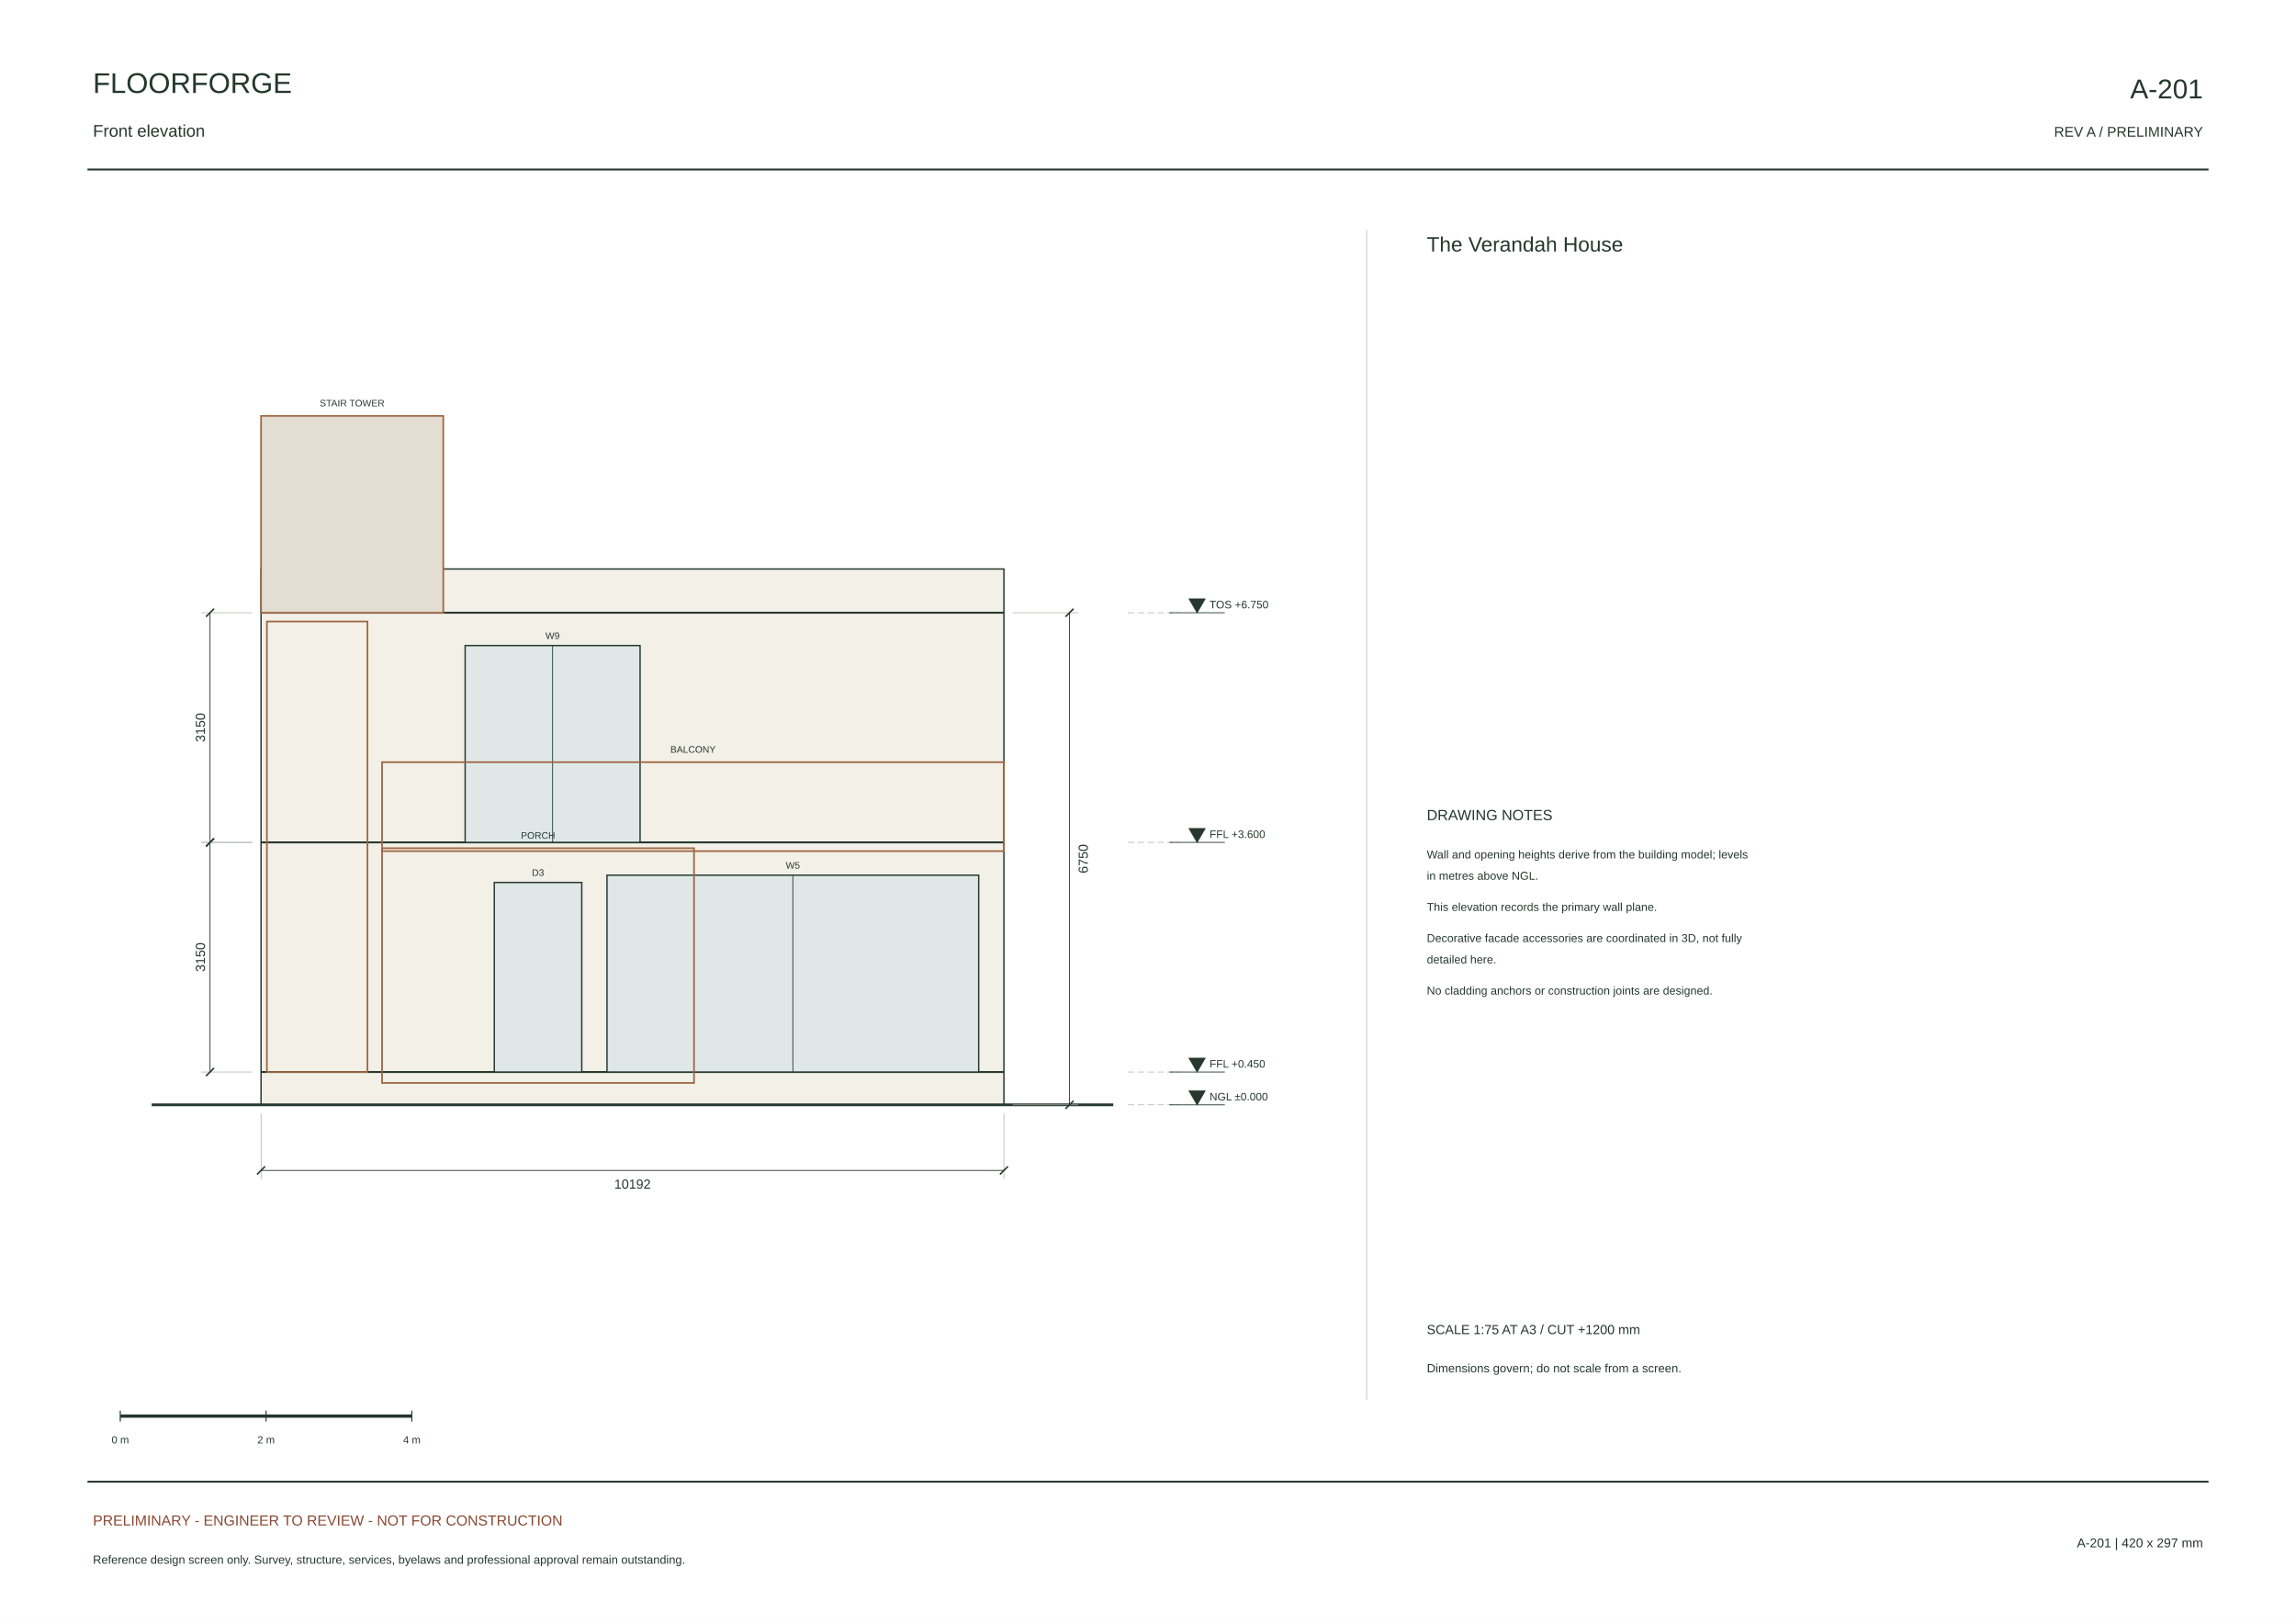
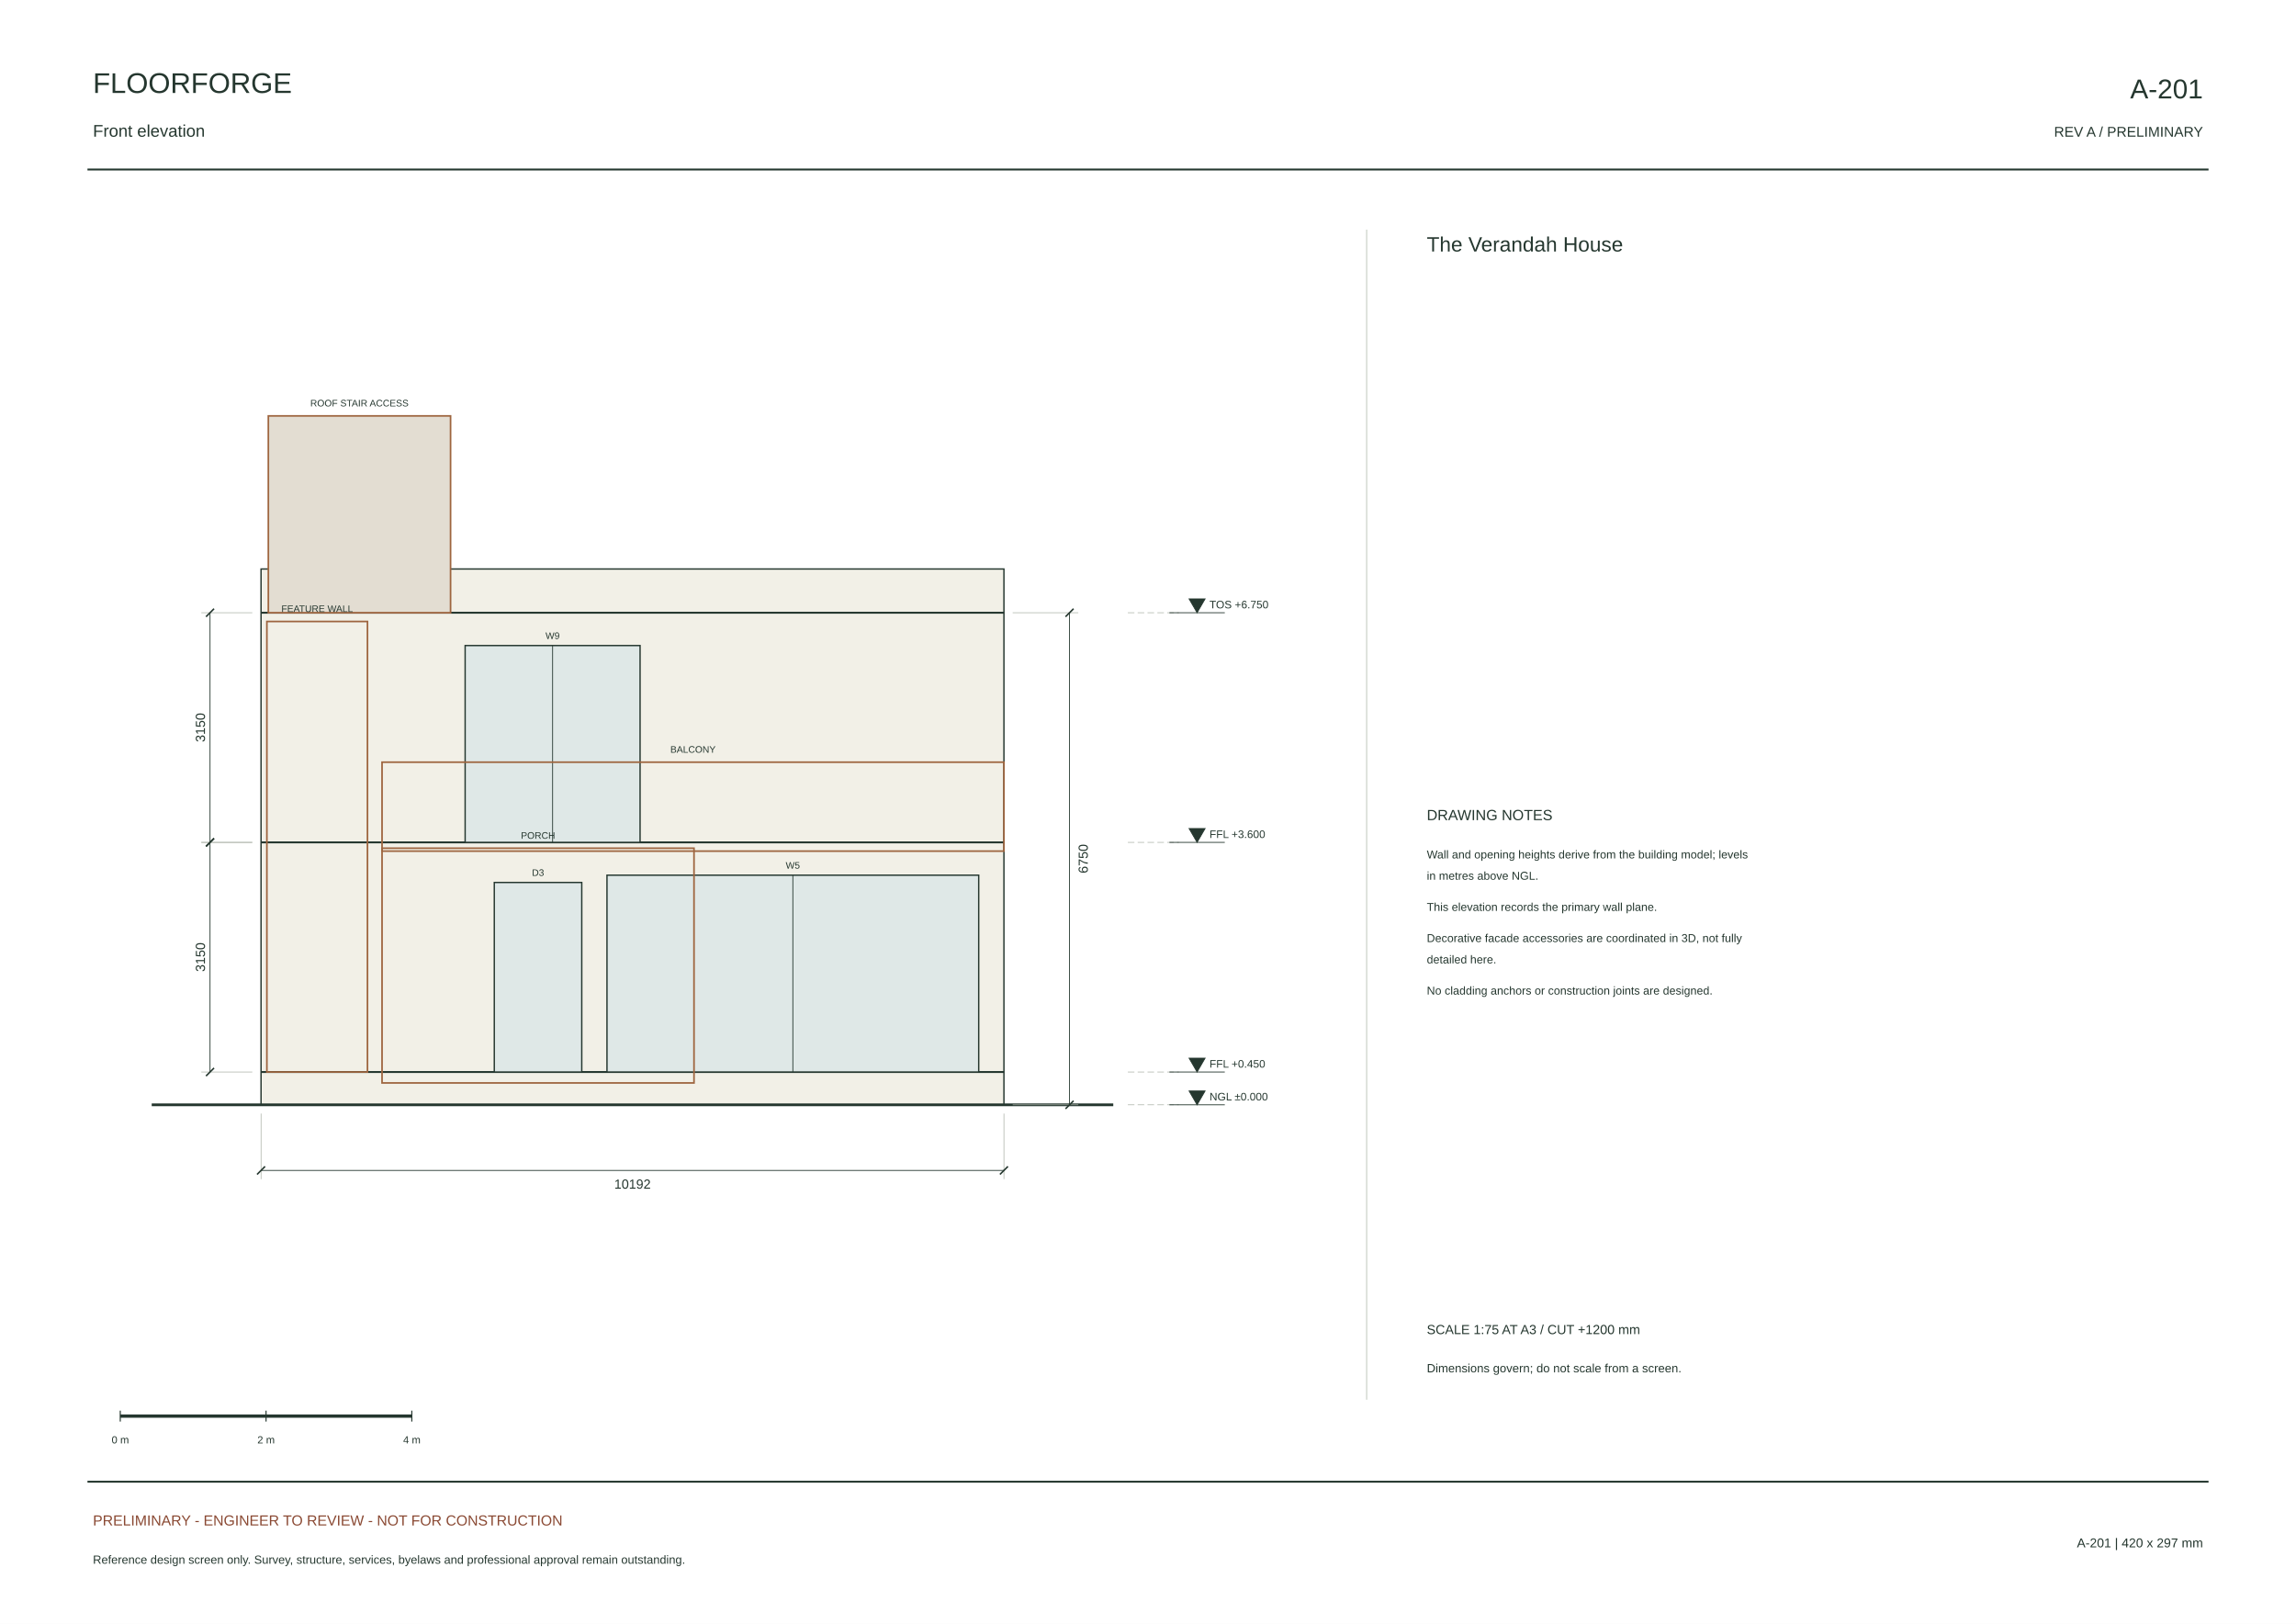
<svg xmlns="http://www.w3.org/2000/svg" width="420mm" height="297mm" viewBox="0 0 420 297">
  <rect width="420" height="297" fill="white" />
  <g font-family="Arial,Helvetica,sans-serif">
    <path d="M 16 31 H 404 M 16 271 H 404" stroke="#25372f" stroke-width=".35" />
    <text x="17" y="17" fill="#25372f" font-size="5.2" text-anchor="start">FLOORFORGE</text>
    <text x="17" y="25" fill="#25372f" font-size="3.1" text-anchor="start">Front elevation</text>
    <text x="403" y="18" fill="#25372f" font-size="5" text-anchor="end">A-201</text>
    <text x="403" y="25" fill="#25372f" font-size="2.6" text-anchor="end">REV A / PRELIMINARY</text>
    <polygon points="47.753,202.067 183.647,202.067 183.647,104.067 47.753,104.067" fill="#f2f0e7" stroke="#25372f" stroke-width="0.25" />
    <path d="M 27.753 202.067 L 203.647 202.067" fill="none" stroke="#25372f" stroke-width="0.5" />
    <path d="M 47.753 196.067 L 183.647 196.067" fill="none" stroke="#25372f" stroke-width="0.35" />
    <path d="M 47.753 154.067 L 183.647 154.067" fill="none" stroke="#25372f" stroke-width="0.35" />
    <path d="M 47.753 112.067 L 183.647 112.067" fill="none" stroke="#25372f" stroke-width="0.35" />
+     <polygon points="49.087,112.067 82.42,112.067 82.42,76.067 49.087,76.067" fill="#e3ddd2" stroke="#9e653f" stroke-width="0.3" />
+     <text x="65.753" y="74.333" fill="#25372f" font-size="1.733" text-anchor="middle">ROOF STAIR ACCESS</text>
    <polygon points="90.42,196.067 106.42,196.067 106.42,161.4 90.42,161.4" fill="#dfe8e7" stroke="#25372f" stroke-width="0.25" />
    <text x="98.42" y="160.2" fill="#25372f" font-size="1.733" text-anchor="middle">D3</text>
    <polygon points="111.033,196.067 179.033,196.067 179.033,160.067 111.033,160.067" fill="#dfe8e7" stroke="#25372f" stroke-width="0.25" />
    <path d="M 145.033 196.067 L 145.033 160.067" fill="none" stroke="#25372f" stroke-width="0.15" />
    <text x="145.033" y="158.867" fill="#25372f" font-size="1.733" text-anchor="middle">W5</text>
    <polygon points="85.087,154.067 117.087,154.067 117.087,118.067 85.087,118.067" fill="#dfe8e7" stroke="#25372f" stroke-width="0.25" />
    <path d="M 101.087 154.067 L 101.087 118.067" fill="none" stroke="#25372f" stroke-width="0.15" />
    <text x="101.087" y="116.867" fill="#25372f" font-size="1.733" text-anchor="middle">W9</text>
    <polygon points="69.887,198.067 126.953,198.067 126.953,155.133 69.887,155.133" fill="none" stroke="#9e653f" stroke-width="0.3" />
    <text x="98.42" y="153.4" fill="#25372f" font-size="1.733" text-anchor="middle">PORCH</text>
    <polygon points="69.887,155.667 183.647,155.667 183.647,139.4 69.887,139.4" fill="none" stroke="#9e653f" stroke-width="0.3" />
    <text x="126.767" y="137.667" fill="#25372f" font-size="1.733" text-anchor="middle">BALCONY</text>
    <polygon points="48.82,196.067 67.22,196.067 67.22,113.667 48.82,113.667" fill="none" stroke="#9e653f" stroke-width="0.3" />
    <text x="58.02" y="111.933" fill="#25372f" font-size="1.733" text-anchor="middle">FEATURE WALL</text>
-     <polygon points="47.753,112.067 81.087,112.067 81.087,76.067 47.753,76.067" fill="#e3ddd2" stroke="#9e653f" stroke-width="0.3" />
-     <text x="64.42" y="74.333" fill="#25372f" font-size="1.733" text-anchor="middle">STAIR TOWER</text>
    <path d="M 47.753 203.667 L 47.753 215.667" fill="none" stroke="#a8afa4" stroke-width="0.12" />
    <path d="M 183.647 203.667 L 183.647 215.667" fill="none" stroke="#a8afa4" stroke-width="0.12" />
    <path d="M 47.753 214.067 L 183.647 214.067" fill="none" stroke="#25372f" stroke-width="0.15" />
    <path d="M 47.02 214.8 L 48.487 213.333" fill="none" stroke="#25372f" stroke-width="0.28" />
    <path d="M 182.913 214.8 L 184.38 213.333" fill="none" stroke="#25372f" stroke-width="0.28" />
    <text x="115.7" y="217.4" fill="#25372f" font-size="2.4" text-anchor="middle">10192</text>
    <path d="M 185.247 202.067 L 197.247 202.067" fill="none" stroke="#a8afa4" stroke-width="0.12" />
    <path d="M 185.247 112.067 L 197.247 112.067" fill="none" stroke="#a8afa4" stroke-width="0.12" />
    <path d="M 195.647 202.067 L 195.647 112.067" fill="none" stroke="#25372f" stroke-width="0.15" />
    <path d="M 194.913 202.8 L 196.38 201.333" fill="none" stroke="#25372f" stroke-width="0.28" />
    <path d="M 194.913 112.8 L 196.38 111.333" fill="none" stroke="#25372f" stroke-width="0.28" />
    <text x="198.98" y="157.067" fill="#25372f" font-size="2.4" text-anchor="middle" transform="rotate(-90.0 198.98 157.0667)">6750</text>
    <path d="M 46.153 196.067 L 36.82 196.067" fill="none" stroke="#a8afa4" stroke-width="0.12" />
    <path d="M 46.153 154.067 L 36.82 154.067" fill="none" stroke="#a8afa4" stroke-width="0.12" />
    <path d="M 38.42 196.067 L 38.42 154.067" fill="none" stroke="#25372f" stroke-width="0.15" />
    <path d="M 37.687 196.8 L 39.153 195.333" fill="none" stroke="#25372f" stroke-width="0.28" />
    <path d="M 37.687 154.8 L 39.153 153.333" fill="none" stroke="#25372f" stroke-width="0.28" />
    <text x="37.487" y="175.067" fill="#25372f" font-size="2.4" text-anchor="middle" transform="rotate(-90.0 37.4867 175.0667)">3150</text>
    <path d="M 46.153 154.067 L 36.82 154.067" fill="none" stroke="#a8afa4" stroke-width="0.12" />
    <path d="M 46.153 112.067 L 36.82 112.067" fill="none" stroke="#a8afa4" stroke-width="0.12" />
    <path d="M 38.42 154.067 L 38.42 112.067" fill="none" stroke="#25372f" stroke-width="0.15" />
    <path d="M 37.687 154.8 L 39.153 153.333" fill="none" stroke="#25372f" stroke-width="0.28" />
    <path d="M 37.687 112.8 L 39.153 111.333" fill="none" stroke="#25372f" stroke-width="0.28" />
    <text x="37.487" y="133.067" fill="#25372f" font-size="2.4" text-anchor="middle" transform="rotate(-90.0 37.4867 133.0667)">3150</text>
    <path d="M 206.313 202.067 L 215.647 202.067" fill="none" stroke="#a8afa4" stroke-width="0.12" stroke-dasharray="1.2 .6" />
    <polygon points="217.513,199.533 220.447,199.533 218.98,202.067" fill="#25372f" stroke="#25372f" stroke-width="0.15" />
    <path d="M 213.913 202.067 L 224.047 202.067" fill="none" stroke="#25372f" stroke-width="0.15" />
    <text x="221.247" y="201.267" fill="#25372f" font-size="2.0" text-anchor="start">NGL ±0.000</text>
    <path d="M 206.313 196.067 L 215.647 196.067" fill="none" stroke="#a8afa4" stroke-width="0.12" stroke-dasharray="1.2 .6" />
    <polygon points="217.513,193.533 220.447,193.533 218.98,196.067" fill="#25372f" stroke="#25372f" stroke-width="0.15" />
    <path d="M 213.913 196.067 L 224.047 196.067" fill="none" stroke="#25372f" stroke-width="0.15" />
    <text x="221.247" y="195.267" fill="#25372f" font-size="2.0" text-anchor="start">FFL +0.450</text>
    <path d="M 206.313 154.067 L 215.647 154.067" fill="none" stroke="#a8afa4" stroke-width="0.12" stroke-dasharray="1.2 .6" />
    <polygon points="217.513,151.533 220.447,151.533 218.98,154.067" fill="#25372f" stroke="#25372f" stroke-width="0.15" />
    <path d="M 213.913 154.067 L 224.047 154.067" fill="none" stroke="#25372f" stroke-width="0.15" />
    <text x="221.247" y="153.267" fill="#25372f" font-size="2.0" text-anchor="start">FFL +3.600</text>
    <path d="M 206.313 112.067 L 215.647 112.067" fill="none" stroke="#a8afa4" stroke-width="0.12" stroke-dasharray="1.2 .6" />
    <polygon points="217.513,109.533 220.447,109.533 218.98,112.067" fill="#25372f" stroke="#25372f" stroke-width="0.15" />
    <path d="M 213.913 112.067 L 224.047 112.067" fill="none" stroke="#25372f" stroke-width="0.15" />
    <text x="221.247" y="111.267" fill="#25372f" font-size="2.0" text-anchor="start">TOS +6.750</text>
    <path d="M 250 42 V 256" stroke="#c9d0c7" stroke-width=".2" />
    <text x="261" y="46" fill="#25372f" font-size="3.8" text-anchor="start">The Verandah House</text>
    <text x="261" y="150" fill="#25372f" font-size="2.7" text-anchor="start">DRAWING NOTES</text>
    <text x="261" y="157" fill="#25372f" font-size="2.1" text-anchor="start">Wall and opening heights derive from the building model; levels</text>
    <text x="261" y="160.9" fill="#25372f" font-size="2.1" text-anchor="start">in metres above NGL.</text>
    <text x="261" y="166.6" fill="#25372f" font-size="2.1" text-anchor="start">This elevation records the primary wall plane.</text>
    <text x="261" y="172.3" fill="#25372f" font-size="2.1" text-anchor="start">Decorative facade accessories are coordinated in 3D, not fully</text>
    <text x="261" y="176.2" fill="#25372f" font-size="2.1" text-anchor="start">detailed here.</text>
    <text x="261" y="181.9" fill="#25372f" font-size="2.1" text-anchor="start">No cladding anchors or construction joints are designed.</text>
    <text x="261" y="244" fill="#25372f" font-size="2.4" text-anchor="start">SCALE 1:75 AT A3 / CUT +1200 mm</text>
    <text x="261" y="251" fill="#25372f" font-size="2.2" text-anchor="start">Dimensions govern; do not scale from a screen.</text>
    <path d="M 22 259 H 75.333" stroke="#25372f" stroke-width=".6" />
    <path d="M 22.0 258 V 260" stroke="#25372f" stroke-width=".2" />
    <text x="22" y="264" fill="#25372f" font-size="1.9" text-anchor="middle">0 m</text>
    <path d="M 48.667 258 V 260" stroke="#25372f" stroke-width=".2" />
    <text x="48.667" y="264" fill="#25372f" font-size="1.9" text-anchor="middle">2 m</text>
    <path d="M 75.333 258 V 260" stroke="#25372f" stroke-width=".2" />
    <text x="75.333" y="264" fill="#25372f" font-size="1.9" text-anchor="middle">4 m</text>
    <text x="17" y="279" fill="#8a4933" font-size="2.65" text-anchor="start">PRELIMINARY - ENGINEER TO REVIEW - NOT FOR CONSTRUCTION</text>
    <text x="17" y="286" fill="#25372f" font-size="2.15" text-anchor="start">Reference design screen only. Survey, structure, services, byelaws and professional approval remain outstanding.</text>
    <text x="403" y="283" fill="#25372f" font-size="2.35" text-anchor="end">A-201  |  420 x 297 mm</text>
  </g>
</svg>
